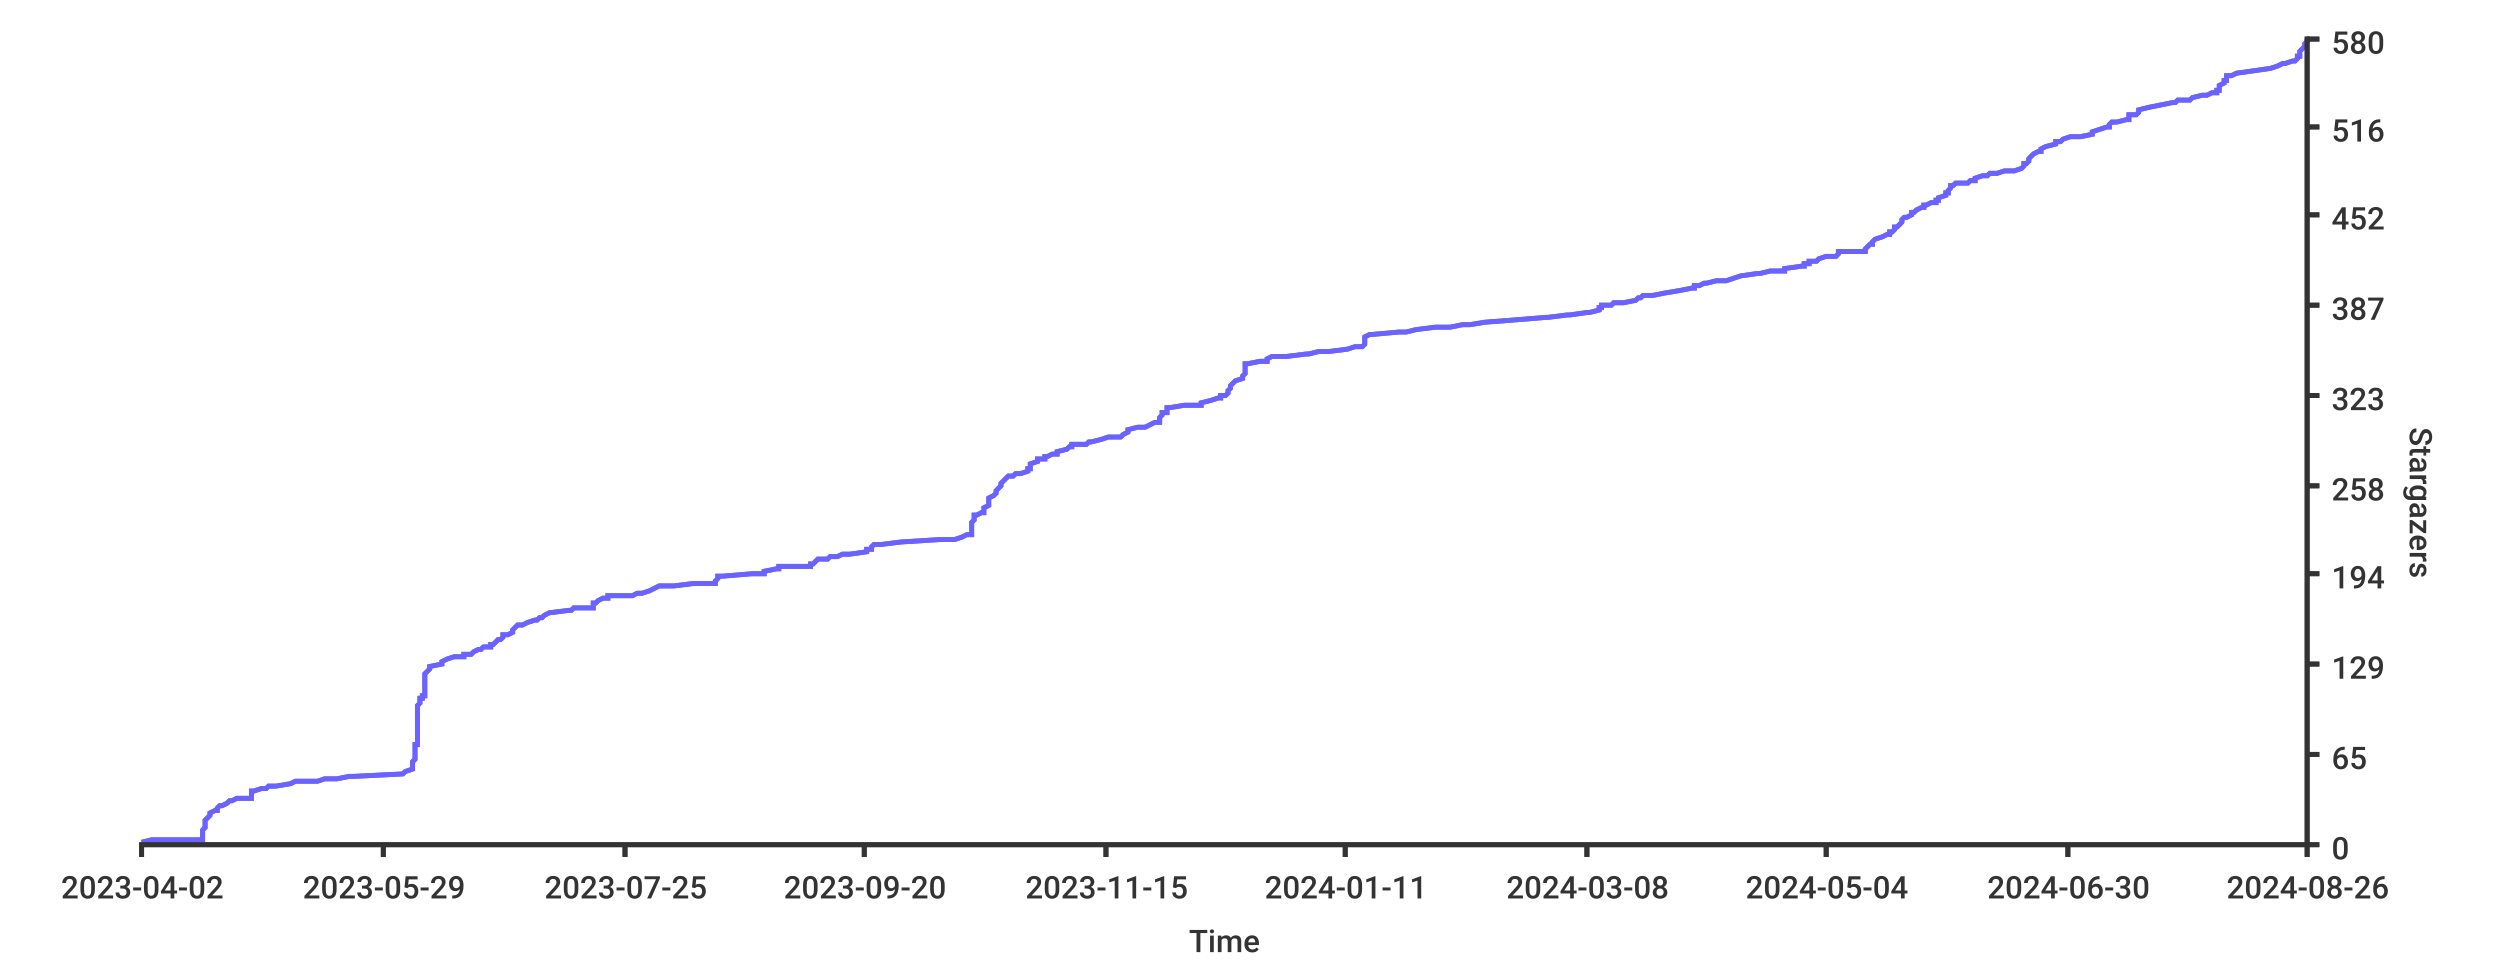
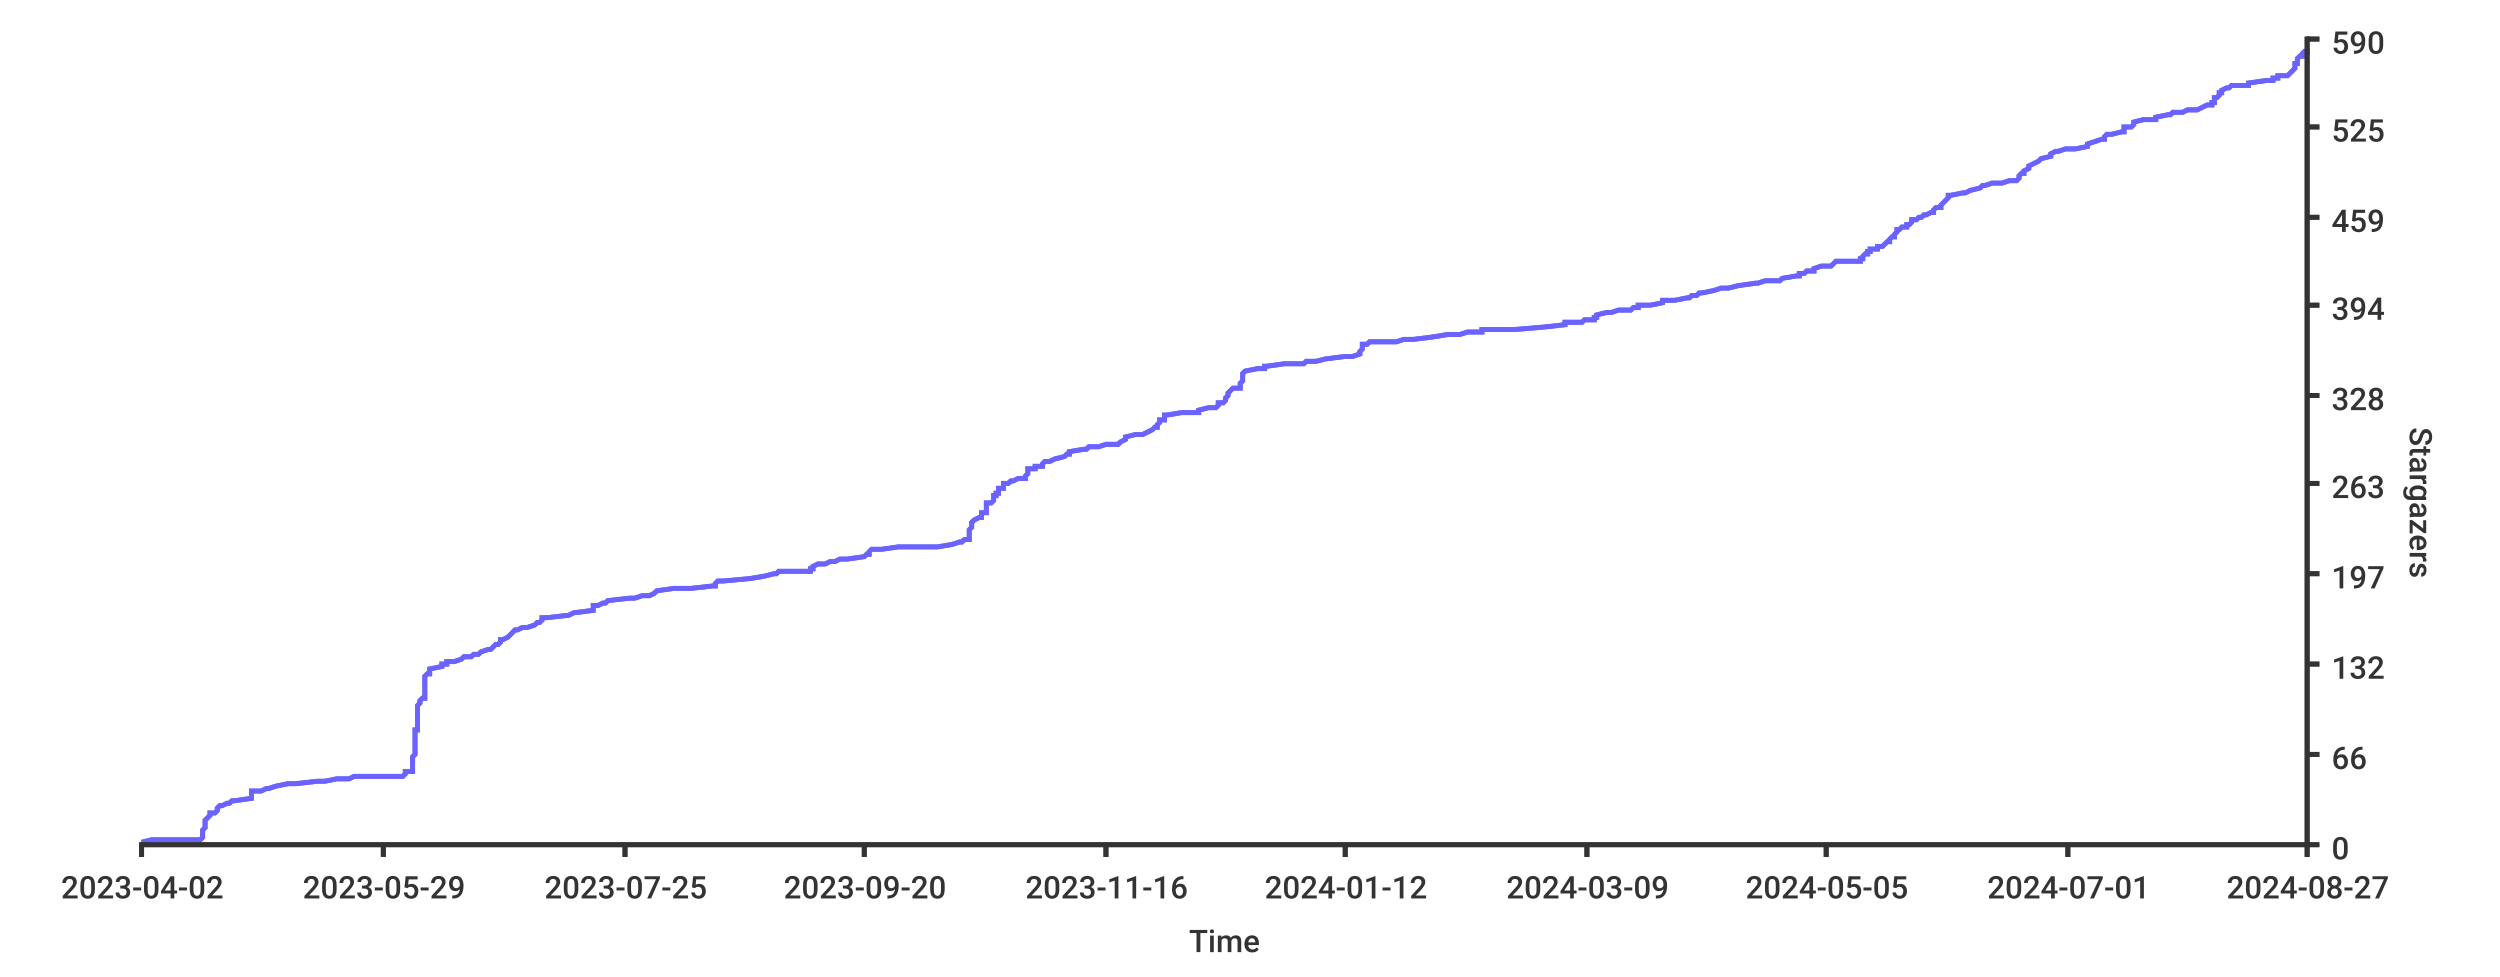
- <svg xmlns="http://www.w3.org/2000/svg" height="400px" width="1024px">
+ <svg xmlns="http://www.w3.org/2000/svg" width="1024px" height="400px">
  <style type="text/css">
path { fill: none; stroke: rgb(51,51,51); }
path.series { stroke: #6b63ff; }
rect.background { fill: rgb(255,255,255); stroke: none; }

text {
	stroke-width: 0;
	stroke: none;
	fill: rgba(51,51,51,1.0);
	font-size: 12.8px;
	font-family: 'Roboto Medium', sans-serif;
}
</style>
-   <rect x="0" y="0" width="1024px" height="400px" class="background" rx="8" />
-   <rect x="0" y="0" width="1024px" height="400px" class="background" rx="8" />
-   <path stroke-width="2" class="series" d="M 58 345 L 62 344 L 83 344 L 83 343 L 83 343 L 83 342 L 83 342 L 83 341 L 83 340 L 83 340 L 84 339 L 84 339 L 84 338 L 84 338 L 84 337 L 84 336 L 84 336 L 85 335 L 85 335 L 86 334 L 86 334 L 86 333 L 88 332 L 89 332 L 89 331 L 89 331 L 90 330 L 91 330 L 93 329 L 94 328 L 95 328 L 97 327 L 103 327 L 103 326 L 103 326 L 103 325 L 103 324 L 104 324 L 107 323 L 109 323 L 110 322 L 113 322 L 119 321 L 121 320 L 130 320 L 133 319 L 138 319 L 143 318 L 145 318 L 165 317 L 166 316 L 166 316 L 169 315 L 169 315 L 169 314 L 169 314 L 169 313 L 169 313 L 169 312 L 170 311 L 170 311 L 170 310 L 170 310 L 170 309 L 170 309 L 170 308 L 170 307 L 170 307 L 170 306 L 170 306 L 170 305 L 171 305 L 171 304 L 171 303 L 171 303 L 171 302 L 171 302 L 171 301 L 171 301 L 171 300 L 171 299 L 171 299 L 171 298 L 171 298 L 171 297 L 171 297 L 171 296 L 171 295 L 171 295 L 171 294 L 171 294 L 171 293 L 171 293 L 171 292 L 171 291 L 171 291 L 171 290 L 171 290 L 171 289 L 171 289 L 172 288 L 172 287 L 172 287 L 172 286 L 173 286 L 173 285 L 174 285 L 174 284 L 174 283 L 174 283 L 174 282 L 174 282 L 174 281 L 174 281 L 174 280 L 174 280 L 174 279 L 174 278 L 174 278 L 174 277 L 174 277 L 174 276 L 174 276 L 175 275 L 176 274 L 176 274 L 176 273 L 176 273 L 181 272 L 181 272 L 181 271 L 183 270 L 183 270 L 186 269 L 190 269 L 190 268 L 193 268 L 194 267 L 196 266 L 197 266 L 198 265 L 201 265 L 201 264 L 202 264 L 203 263 L 204 262 L 205 262 L 206 261 L 206 261 L 206 260 L 208 260 L 210 259 L 210 258 L 210 258 L 211 257 L 211 257 L 212 256 L 214 256 L 216 255 L 219 254 L 220 254 L 221 253 L 222 253 L 223 252 L 223 252 L 225 251 L 233 250 L 234 250 L 235 249 L 243 249 L 243 248 L 243 248 L 243 247 L 244 247 L 245 246 L 247 245 L 249 245 L 249 244 L 259 244 L 261 243 L 263 243 L 266 242 L 268 241 L 268 241 L 270 240 L 276 240 L 284 239 L 293 239 L 293 238 L 294 237 L 294 237 L 294 236 L 296 236 L 308 235 L 313 235 L 313 234 L 318 233 L 319 233 L 319 232 L 332 232 L 332 231 L 333 231 L 334 230 L 335 229 L 339 229 L 340 228 L 343 228 L 345 227 L 348 227 L 355 226 L 355 225 L 357 225 L 357 224 L 357 224 L 358 223 L 361 223 L 369 222 L 385 221 L 391 221 L 394 220 L 394 220 L 396 219 L 398 219 L 398 218 L 398 217 L 398 217 L 398 216 L 398 216 L 398 215 L 398 215 L 398 214 L 398 214 L 399 213 L 399 212 L 399 212 L 399 211 L 400 211 L 402 210 L 403 210 L 403 209 L 403 208 L 403 208 L 405 207 L 405 207 L 405 206 L 405 206 L 405 205 L 405 204 L 405 204 L 407 203 L 407 203 L 408 202 L 408 202 L 408 201 L 409 200 L 409 200 L 410 199 L 410 199 L 410 198 L 410 198 L 411 197 L 412 196 L 412 196 L 413 195 L 415 195 L 416 194 L 418 194 L 421 193 L 421 192 L 422 192 L 422 191 L 422 191 L 422 190 L 422 190 L 425 189 L 425 188 L 428 188 L 428 187 L 429 187 L 431 186 L 433 186 L 433 185 L 437 184 L 437 184 L 438 183 L 439 183 L 439 182 L 445 182 L 446 181 L 447 181 L 451 180 L 454 179 L 459 179 L 460 178 L 460 178 L 462 177 L 462 177 L 462 176 L 466 175 L 469 175 L 471 174 L 471 174 L 473 173 L 475 173 L 475 172 L 475 171 L 475 171 L 476 170 L 476 170 L 476 169 L 478 169 L 478 168 L 478 167 L 479 167 L 485 166 L 492 166 L 492 165 L 492 165 L 496 164 L 499 163 L 500 163 L 500 162 L 502 162 L 503 161 L 503 161 L 503 160 L 504 159 L 504 159 L 504 158 L 504 158 L 505 157 L 505 157 L 506 156 L 509 155 L 509 155 L 509 154 L 509 154 L 510 153 L 510 153 L 510 152 L 510 151 L 510 151 L 510 150 L 510 150 L 510 149 L 511 149 L 516 148 L 519 148 L 519 147 L 521 146 L 527 146 L 535 145 L 536 145 L 540 144 L 544 144 L 552 143 L 555 142 L 558 142 L 559 141 L 559 141 L 559 140 L 559 140 L 559 139 L 559 138 L 559 138 L 561 137 L 562 137 L 573 136 L 576 136 L 580 135 L 588 134 L 594 134 L 599 133 L 602 133 L 608 132 L 608 132 L 621 131 L 633 130 L 634 130 L 642 129 L 643 129 L 650 128 L 651 128 L 655 127 L 655 126 L 656 126 L 656 125 L 660 125 L 661 124 L 665 124 L 670 123 L 671 122 L 672 122 L 673 121 L 677 121 L 682 120 L 682 120 L 688 119 L 693 118 L 694 118 L 694 117 L 696 117 L 698 116 L 699 116 L 703 115 L 707 115 L 710 114 L 713 113 L 713 113 L 720 112 L 721 112 L 725 111 L 731 111 L 731 110 L 738 109 L 739 109 L 739 108 L 741 108 L 741 107 L 744 107 L 745 106 L 748 105 L 752 105 L 753 104 L 753 104 L 753 103 L 764 103 L 764 102 L 765 101 L 765 101 L 766 100 L 767 100 L 767 99 L 767 99 L 768 98 L 771 97 L 771 97 L 773 96 L 774 96 L 774 95 L 775 95 L 776 94 L 776 93 L 777 93 L 778 92 L 778 92 L 779 91 L 779 91 L 779 90 L 780 89 L 781 89 L 783 88 L 783 88 L 783 87 L 784 87 L 785 86 L 787 85 L 788 85 L 788 84 L 789 84 L 791 83 L 793 83 L 793 82 L 794 82 L 794 81 L 797 80 L 797 80 L 797 79 L 798 79 L 798 78 L 798 78 L 799 77 L 799 76 L 800 76 L 801 75 L 806 75 L 807 74 L 809 74 L 809 73 L 812 72 L 814 72 L 815 71 L 818 71 L 821 70 L 825 70 L 828 69 L 829 68 L 829 68 L 829 67 L 830 67 L 831 66 L 831 66 L 831 65 L 832 64 L 832 64 L 833 63 L 833 63 L 835 62 L 836 62 L 836 61 L 838 60 L 838 60 L 842 59 L 842 59 L 842 58 L 844 58 L 845 57 L 848 56 L 852 56 L 857 55 L 857 55 L 857 54 L 857 54 L 860 53 L 863 52 L 864 52 L 864 51 L 864 51 L 865 50 L 867 50 L 871 49 L 872 49 L 872 48 L 872 47 L 875 47 L 876 46 L 876 46 L 876 45 L 876 45 L 880 44 L 885 43 L 885 43 L 890 42 L 891 42 L 892 41 L 897 41 L 898 40 L 902 39 L 904 39 L 906 38 L 908 38 L 908 37 L 909 37 L 909 36 L 909 35 L 909 35 L 911 34 L 911 34 L 911 33 L 912 33 L 912 32 L 912 31 L 914 31 L 916 30 L 916 30 L 923 29 L 923 29 L 930 28 L 933 27 L 933 27 L 935 26 L 936 26 L 939 25 L 940 25 L 941 24 L 941 23 L 942 23 L 942 22 L 942 22 L 942 21 L 942 21 L 943 20 L 944 19 L 944 19 L 944 18 L 944 18 L 945 17 L 945 17 L 945 16" />
-   <path stroke-width="2" class="series" d="M 58 345 L 62 344 L 83 344 L 83 343 L 83 343 L 83 342 L 83 342 L 83 341 L 83 340 L 83 340 L 84 339 L 84 339 L 84 338 L 84 338 L 84 337 L 84 336 L 84 336 L 85 335 L 85 335 L 86 334 L 86 334 L 86 333 L 88 332 L 89 332 L 89 331 L 89 331 L 90 330 L 91 330 L 93 329 L 94 328 L 95 328 L 97 327 L 103 327 L 103 326 L 103 326 L 103 325 L 103 324 L 104 324 L 107 323 L 109 323 L 110 322 L 113 322 L 119 321 L 121 320 L 130 320 L 133 319 L 138 319 L 143 318 L 145 318 L 165 317 L 166 316 L 166 316 L 169 315 L 169 315 L 169 314 L 169 314 L 169 313 L 169 313 L 169 312 L 170 311 L 170 311 L 170 310 L 170 310 L 170 309 L 170 309 L 170 308 L 170 307 L 170 307 L 170 306 L 170 306 L 170 305 L 171 305 L 171 304 L 171 303 L 171 303 L 171 302 L 171 302 L 171 301 L 171 301 L 171 300 L 171 299 L 171 299 L 171 298 L 171 298 L 171 297 L 171 297 L 171 296 L 171 295 L 171 295 L 171 294 L 171 294 L 171 293 L 171 293 L 171 292 L 171 291 L 171 291 L 171 290 L 171 290 L 171 289 L 171 289 L 172 288 L 172 287 L 172 287 L 172 286 L 173 286 L 173 285 L 174 285 L 174 284 L 174 283 L 174 283 L 174 282 L 174 282 L 174 281 L 174 281 L 174 280 L 174 280 L 174 279 L 174 278 L 174 278 L 174 277 L 174 277 L 174 276 L 174 276 L 175 275 L 176 274 L 176 274 L 176 273 L 176 273 L 181 272 L 181 272 L 181 271 L 183 270 L 183 270 L 186 269 L 190 269 L 190 268 L 193 268 L 194 267 L 196 266 L 197 266 L 198 265 L 201 265 L 201 264 L 202 264 L 203 263 L 204 262 L 205 262 L 206 261 L 206 261 L 206 260 L 208 260 L 210 259 L 210 258 L 210 258 L 211 257 L 211 257 L 212 256 L 214 256 L 216 255 L 219 254 L 220 254 L 221 253 L 222 253 L 223 252 L 223 252 L 225 251 L 233 250 L 234 250 L 235 249 L 243 249 L 243 248 L 243 248 L 243 247 L 244 247 L 245 246 L 247 245 L 249 245 L 249 244 L 259 244 L 261 243 L 263 243 L 266 242 L 268 241 L 268 241 L 270 240 L 276 240 L 284 239 L 293 239 L 293 238 L 294 237 L 294 237 L 294 236 L 296 236 L 308 235 L 313 235 L 313 234 L 318 233 L 319 233 L 319 232 L 332 232 L 332 231 L 333 231 L 334 230 L 335 229 L 339 229 L 340 228 L 343 228 L 345 227 L 348 227 L 355 226 L 355 225 L 357 225 L 357 224 L 357 224 L 358 223 L 361 223 L 369 222 L 385 221 L 391 221 L 394 220 L 394 220 L 396 219 L 398 219 L 398 218 L 398 217 L 398 217 L 398 216 L 398 216 L 398 215 L 398 215 L 398 214 L 398 214 L 399 213 L 399 212 L 399 212 L 399 211 L 400 211 L 402 210 L 403 210 L 403 209 L 403 208 L 403 208 L 405 207 L 405 207 L 405 206 L 405 206 L 405 205 L 405 204 L 405 204 L 407 203 L 407 203 L 408 202 L 408 202 L 408 201 L 409 200 L 409 200 L 410 199 L 410 199 L 410 198 L 410 198 L 411 197 L 412 196 L 412 196 L 413 195 L 415 195 L 416 194 L 418 194 L 421 193 L 421 192 L 422 192 L 422 191 L 422 191 L 422 190 L 422 190 L 425 189 L 425 188 L 428 188 L 428 187 L 429 187 L 431 186 L 433 186 L 433 185 L 437 184 L 437 184 L 438 183 L 439 183 L 439 182 L 445 182 L 446 181 L 447 181 L 451 180 L 454 179 L 459 179 L 460 178 L 460 178 L 462 177 L 462 177 L 462 176 L 466 175 L 469 175 L 471 174 L 471 174 L 473 173 L 475 173 L 475 172 L 475 171 L 475 171 L 476 170 L 476 170 L 476 169 L 478 169 L 478 168 L 478 167 L 479 167 L 485 166 L 492 166 L 492 165 L 492 165 L 496 164 L 499 163 L 500 163 L 500 162 L 502 162 L 503 161 L 503 161 L 503 160 L 504 159 L 504 159 L 504 158 L 504 158 L 505 157 L 505 157 L 506 156 L 509 155 L 509 155 L 509 154 L 509 154 L 510 153 L 510 153 L 510 152 L 510 151 L 510 151 L 510 150 L 510 150 L 510 149 L 511 149 L 516 148 L 519 148 L 519 147 L 521 146 L 527 146 L 535 145 L 536 145 L 540 144 L 544 144 L 552 143 L 555 142 L 558 142 L 559 141 L 559 141 L 559 140 L 559 140 L 559 139 L 559 138 L 559 138 L 561 137 L 562 137 L 573 136 L 576 136 L 580 135 L 588 134 L 594 134 L 599 133 L 602 133 L 608 132 L 608 132 L 621 131 L 633 130 L 634 130 L 642 129 L 643 129 L 650 128 L 651 128 L 655 127 L 655 126 L 656 126 L 656 125 L 660 125 L 661 124 L 665 124 L 670 123 L 671 122 L 672 122 L 673 121 L 677 121 L 682 120 L 682 120 L 688 119 L 693 118 L 694 118 L 694 117 L 696 117 L 698 116 L 699 116 L 703 115 L 707 115 L 710 114 L 713 113 L 713 113 L 720 112 L 721 112 L 725 111 L 731 111 L 731 110 L 738 109 L 739 109 L 739 108 L 741 108 L 741 107 L 744 107 L 745 106 L 748 105 L 752 105 L 753 104 L 753 104 L 753 103 L 764 103 L 764 102 L 765 101 L 765 101 L 766 100 L 767 100 L 767 99 L 767 99 L 768 98 L 771 97 L 771 97 L 773 96 L 774 96 L 774 95 L 775 95 L 776 94 L 776 93 L 777 93 L 778 92 L 778 92 L 779 91 L 779 91 L 779 90 L 780 89 L 781 89 L 783 88 L 783 88 L 783 87 L 784 87 L 785 86 L 787 85 L 788 85 L 788 84 L 789 84 L 791 83 L 793 83 L 793 82 L 794 82 L 794 81 L 797 80 L 797 80 L 797 79 L 798 79 L 798 78 L 798 78 L 799 77 L 799 76 L 800 76 L 801 75 L 806 75 L 807 74 L 809 74 L 809 73 L 812 72 L 814 72 L 815 71 L 818 71 L 821 70 L 825 70 L 828 69 L 829 68 L 829 68 L 829 67 L 830 67 L 831 66 L 831 66 L 831 65 L 832 64 L 832 64 L 833 63 L 833 63 L 835 62 L 836 62 L 836 61 L 838 60 L 838 60 L 842 59 L 842 59 L 842 58 L 844 58 L 845 57 L 848 56 L 852 56 L 857 55 L 857 55 L 857 54 L 857 54 L 860 53 L 863 52 L 864 52 L 864 51 L 864 51 L 865 50 L 867 50 L 871 49 L 872 49 L 872 48 L 872 47 L 875 47 L 876 46 L 876 46 L 876 45 L 876 45 L 880 44 L 885 43 L 885 43 L 890 42 L 891 42 L 892 41 L 897 41 L 898 40 L 902 39 L 904 39 L 906 38 L 908 38 L 908 37 L 909 37 L 909 36 L 909 35 L 909 35 L 911 34 L 911 34 L 911 33 L 912 33 L 912 32 L 912 31 L 914 31 L 916 30 L 916 30 L 923 29 L 923 29 L 930 28 L 933 27 L 933 27 L 935 26 L 936 26 L 939 25 L 940 25 L 941 24 L 941 23 L 942 23 L 942 22 L 942 22 L 942 21 L 942 21 L 943 20 L 944 19 L 944 19 L 944 18 L 944 18 L 945 17 L 945 17 L 945 16" />
+   <rect y="0" width="1024px" height="400px" class="background" rx="8" x="0" />
+   <rect width="1024px" height="400px" class="background" rx="8" x="0" y="0" />
+   <path stroke-width="2" class="series" d="M 58 345 L 62 344 L 82 344 L 83 343 L 83 343 L 83 342 L 83 342 L 83 341 L 83 340 L 83 340 L 84 339 L 84 339 L 84 338 L 84 338 L 84 337 L 84 337 L 84 336 L 85 335 L 85 335 L 86 334 L 86 334 L 86 333 L 88 333 L 89 332 L 89 332 L 89 331 L 90 330 L 91 330 L 93 329 L 94 329 L 95 328 L 96 328 L 103 327 L 103 326 L 103 326 L 103 325 L 103 325 L 103 324 L 107 324 L 109 323 L 110 323 L 113 322 L 118 321 L 121 321 L 130 320 L 133 320 L 138 319 L 143 319 L 145 318 L 165 318 L 166 317 L 166 316 L 169 316 L 169 315 L 169 315 L 169 314 L 169 314 L 169 313 L 169 313 L 169 312 L 169 311 L 169 311 L 169 310 L 169 310 L 170 309 L 170 309 L 170 308 L 170 307 L 170 307 L 170 306 L 170 306 L 170 305 L 170 305 L 170 304 L 170 304 L 170 303 L 170 302 L 170 302 L 170 301 L 170 301 L 170 300 L 170 300 L 170 299 L 171 299 L 171 298 L 171 297 L 171 297 L 171 296 L 171 296 L 171 295 L 171 295 L 171 294 L 171 293 L 171 293 L 171 292 L 171 292 L 171 291 L 171 291 L 171 290 L 171 290 L 171 289 L 172 288 L 172 288 L 172 287 L 172 287 L 173 286 L 174 286 L 174 285 L 174 285 L 174 284 L 174 283 L 174 283 L 174 282 L 174 282 L 174 281 L 174 281 L 174 280 L 174 280 L 174 279 L 174 278 L 174 278 L 174 277 L 174 277 L 175 276 L 176 276 L 176 275 L 176 274 L 176 274 L 181 273 L 181 273 L 181 272 L 183 272 L 183 271 L 186 271 L 189 270 L 190 269 L 193 269 L 194 268 L 196 268 L 197 267 L 197 267 L 200 266 L 201 266 L 202 265 L 203 264 L 204 264 L 205 263 L 205 263 L 205 262 L 206 262 L 208 261 L 209 260 L 209 260 L 210 259 L 210 259 L 211 258 L 212 258 L 214 257 L 216 257 L 219 256 L 220 255 L 221 255 L 222 254 L 222 254 L 222 253 L 224 253 L 233 252 L 233 252 L 235 251 L 243 250 L 243 250 L 243 249 L 243 249 L 243 248 L 245 248 L 247 247 L 248 247 L 249 246 L 258 245 L 260 245 L 263 244 L 266 244 L 268 243 L 268 243 L 269 242 L 276 241 L 283 241 L 292 240 L 293 240 L 293 239 L 293 239 L 294 238 L 296 238 L 307 237 L 313 236 L 313 236 L 317 235 L 318 235 L 319 234 L 332 234 L 332 233 L 333 233 L 333 232 L 335 231 L 338 231 L 340 230 L 342 230 L 344 229 L 347 229 L 354 228 L 355 227 L 356 227 L 356 226 L 356 226 L 357 225 L 361 225 L 368 224 L 384 224 L 390 223 L 393 222 L 394 222 L 395 221 L 397 221 L 397 220 L 397 220 L 397 219 L 397 219 L 397 218 L 397 217 L 397 217 L 398 216 L 398 216 L 398 215 L 398 215 L 398 214 L 398 214 L 399 213 L 401 212 L 402 212 L 402 211 L 402 211 L 402 210 L 404 210 L 404 209 L 404 208 L 404 208 L 404 207 L 404 207 L 404 206 L 406 206 L 407 205 L 407 205 L 407 204 L 407 203 L 408 203 L 408 202 L 409 202 L 409 201 L 409 201 L 409 200 L 411 200 L 411 199 L 411 198 L 413 198 L 414 197 L 415 197 L 417 196 L 420 196 L 420 195 L 421 194 L 421 194 L 421 193 L 421 193 L 421 192 L 424 192 L 424 191 L 427 191 L 427 190 L 428 189 L 430 189 L 432 188 L 432 188 L 436 187 L 436 187 L 437 186 L 438 186 L 438 185 L 444 184 L 445 184 L 446 183 L 450 183 L 453 182 L 458 182 L 459 181 L 459 181 L 461 180 L 461 179 L 461 179 L 465 178 L 468 178 L 470 177 L 470 177 L 472 176 L 473 175 L 474 175 L 474 174 L 474 174 L 475 173 L 475 173 L 475 172 L 477 172 L 477 171 L 477 170 L 478 170 L 484 169 L 491 169 L 491 168 L 491 168 L 495 167 L 498 167 L 499 166 L 499 165 L 501 165 L 502 164 L 502 164 L 502 163 L 502 163 L 503 162 L 503 161 L 503 161 L 504 160 L 504 160 L 505 159 L 508 159 L 508 158 L 508 158 L 508 157 L 509 156 L 509 156 L 509 155 L 509 155 L 509 154 L 509 154 L 509 153 L 509 153 L 510 152 L 515 151 L 518 151 L 518 150 L 519 150 L 526 149 L 534 149 L 535 148 L 539 148 L 543 147 L 551 146 L 554 146 L 557 145 L 557 145 L 557 144 L 557 144 L 558 143 L 558 142 L 558 142 L 558 141 L 560 141 L 561 140 L 572 140 L 575 139 L 579 139 L 587 138 L 593 137 L 598 137 L 601 136 L 607 136 L 607 135 L 620 135 L 632 134 L 632 134 L 641 133 L 641 132 L 648 132 L 649 131 L 653 131 L 653 130 L 654 130 L 654 129 L 658 128 L 660 128 L 663 127 L 668 127 L 669 126 L 671 126 L 671 125 L 676 125 L 681 124 L 681 123 L 686 123 L 691 122 L 692 122 L 693 121 L 695 121 L 696 120 L 697 120 L 702 119 L 705 118 L 708 118 L 712 117 L 712 117 L 719 116 L 720 116 L 723 115 L 729 115 L 730 114 L 736 113 L 737 113 L 737 112 L 739 112 L 740 111 L 743 111 L 743 110 L 746 109 L 750 109 L 751 108 L 751 108 L 752 107 L 762 107 L 762 106 L 763 106 L 763 105 L 764 104 L 765 104 L 765 103 L 766 103 L 766 102 L 769 102 L 769 101 L 771 101 L 772 100 L 773 99 L 774 99 L 774 98 L 774 98 L 775 97 L 776 97 L 776 96 L 777 95 L 777 95 L 777 94 L 778 94 L 779 93 L 781 93 L 781 92 L 782 92 L 783 91 L 783 90 L 785 90 L 786 89 L 787 89 L 788 88 L 789 88 L 791 87 L 792 87 L 792 86 L 793 85 L 795 85 L 795 84 L 795 84 L 796 83 L 796 83 L 797 82 L 797 82 L 798 81 L 798 80 L 799 80 L 804 79 L 805 79 L 807 78 L 807 78 L 811 77 L 812 76 L 813 76 L 816 75 L 820 75 L 823 74 L 826 74 L 827 73 L 827 73 L 827 72 L 828 71 L 829 71 L 829 70 L 829 70 L 831 69 L 831 69 L 831 68 L 831 68 L 833 67 L 835 66 L 835 66 L 836 65 L 836 65 L 840 64 L 840 64 L 840 63 L 842 62 L 843 62 L 846 61 L 850 61 L 855 60 L 855 60 L 855 59 L 855 59 L 858 58 L 861 57 L 862 57 L 862 56 L 862 56 L 863 55 L 865 55 L 869 54 L 870 54 L 870 53 L 870 52 L 873 52 L 874 51 L 874 51 L 874 50 L 874 50 L 878 49 L 883 49 L 883 48 L 888 47 L 889 47 L 890 46 L 894 46 L 896 45 L 900 45 L 902 44 L 904 43 L 906 43 L 906 42 L 907 42 L 907 41 L 907 41 L 907 40 L 908 40 L 909 39 L 909 38 L 910 38 L 910 37 L 910 37 L 912 36 L 913 36 L 914 35 L 921 35 L 921 34 L 928 33 L 931 33 L 931 32 L 933 32 L 933 31 L 937 31 L 938 30 L 939 29 L 939 29 L 940 28 L 940 28 L 940 27 L 940 27 L 940 26 L 941 26 L 941 25 L 941 24 L 941 24 L 942 23 L 943 23 L 943 22 L 943 22 L 944 21 L 945 21 L 945 20" />
+   <path stroke-width="2" class="series" d="M 58 345 L 62 344 L 82 344 L 83 343 L 83 343 L 83 342 L 83 342 L 83 341 L 83 340 L 83 340 L 84 339 L 84 339 L 84 338 L 84 338 L 84 337 L 84 337 L 84 336 L 85 335 L 85 335 L 86 334 L 86 334 L 86 333 L 88 333 L 89 332 L 89 332 L 89 331 L 90 330 L 91 330 L 93 329 L 94 329 L 95 328 L 96 328 L 103 327 L 103 326 L 103 326 L 103 325 L 103 325 L 103 324 L 107 324 L 109 323 L 110 323 L 113 322 L 118 321 L 121 321 L 130 320 L 133 320 L 138 319 L 143 319 L 145 318 L 165 318 L 166 317 L 166 316 L 169 316 L 169 315 L 169 315 L 169 314 L 169 314 L 169 313 L 169 313 L 169 312 L 169 311 L 169 311 L 169 310 L 169 310 L 170 309 L 170 309 L 170 308 L 170 307 L 170 307 L 170 306 L 170 306 L 170 305 L 170 305 L 170 304 L 170 304 L 170 303 L 170 302 L 170 302 L 170 301 L 170 301 L 170 300 L 170 300 L 170 299 L 171 299 L 171 298 L 171 297 L 171 297 L 171 296 L 171 296 L 171 295 L 171 295 L 171 294 L 171 293 L 171 293 L 171 292 L 171 292 L 171 291 L 171 291 L 171 290 L 171 290 L 171 289 L 172 288 L 172 288 L 172 287 L 172 287 L 173 286 L 174 286 L 174 285 L 174 285 L 174 284 L 174 283 L 174 283 L 174 282 L 174 282 L 174 281 L 174 281 L 174 280 L 174 280 L 174 279 L 174 278 L 174 278 L 174 277 L 174 277 L 175 276 L 176 276 L 176 275 L 176 274 L 176 274 L 181 273 L 181 273 L 181 272 L 183 272 L 183 271 L 186 271 L 189 270 L 190 269 L 193 269 L 194 268 L 196 268 L 197 267 L 197 267 L 200 266 L 201 266 L 202 265 L 203 264 L 204 264 L 205 263 L 205 263 L 205 262 L 206 262 L 208 261 L 209 260 L 209 260 L 210 259 L 210 259 L 211 258 L 212 258 L 214 257 L 216 257 L 219 256 L 220 255 L 221 255 L 222 254 L 222 254 L 222 253 L 224 253 L 233 252 L 233 252 L 235 251 L 243 250 L 243 250 L 243 249 L 243 249 L 243 248 L 245 248 L 247 247 L 248 247 L 249 246 L 258 245 L 260 245 L 263 244 L 266 244 L 268 243 L 268 243 L 269 242 L 276 241 L 283 241 L 292 240 L 293 240 L 293 239 L 293 239 L 294 238 L 296 238 L 307 237 L 313 236 L 313 236 L 317 235 L 318 235 L 319 234 L 332 234 L 332 233 L 333 233 L 333 232 L 335 231 L 338 231 L 340 230 L 342 230 L 344 229 L 347 229 L 354 228 L 355 227 L 356 227 L 356 226 L 356 226 L 357 225 L 361 225 L 368 224 L 384 224 L 390 223 L 393 222 L 394 222 L 395 221 L 397 221 L 397 220 L 397 220 L 397 219 L 397 219 L 397 218 L 397 217 L 397 217 L 398 216 L 398 216 L 398 215 L 398 215 L 398 214 L 398 214 L 399 213 L 401 212 L 402 212 L 402 211 L 402 211 L 402 210 L 404 210 L 404 209 L 404 208 L 404 208 L 404 207 L 404 207 L 404 206 L 406 206 L 407 205 L 407 205 L 407 204 L 407 203 L 408 203 L 408 202 L 409 202 L 409 201 L 409 201 L 409 200 L 411 200 L 411 199 L 411 198 L 413 198 L 414 197 L 415 197 L 417 196 L 420 196 L 420 195 L 421 194 L 421 194 L 421 193 L 421 193 L 421 192 L 424 192 L 424 191 L 427 191 L 427 190 L 428 189 L 430 189 L 432 188 L 432 188 L 436 187 L 436 187 L 437 186 L 438 186 L 438 185 L 444 184 L 445 184 L 446 183 L 450 183 L 453 182 L 458 182 L 459 181 L 459 181 L 461 180 L 461 179 L 461 179 L 465 178 L 468 178 L 470 177 L 470 177 L 472 176 L 473 175 L 474 175 L 474 174 L 474 174 L 475 173 L 475 173 L 475 172 L 477 172 L 477 171 L 477 170 L 478 170 L 484 169 L 491 169 L 491 168 L 491 168 L 495 167 L 498 167 L 499 166 L 499 165 L 501 165 L 502 164 L 502 164 L 502 163 L 502 163 L 503 162 L 503 161 L 503 161 L 504 160 L 504 160 L 505 159 L 508 159 L 508 158 L 508 158 L 508 157 L 509 156 L 509 156 L 509 155 L 509 155 L 509 154 L 509 154 L 509 153 L 509 153 L 510 152 L 515 151 L 518 151 L 518 150 L 519 150 L 526 149 L 534 149 L 535 148 L 539 148 L 543 147 L 551 146 L 554 146 L 557 145 L 557 145 L 557 144 L 557 144 L 558 143 L 558 142 L 558 142 L 558 141 L 560 141 L 561 140 L 572 140 L 575 139 L 579 139 L 587 138 L 593 137 L 598 137 L 601 136 L 607 136 L 607 135 L 620 135 L 632 134 L 632 134 L 641 133 L 641 132 L 648 132 L 649 131 L 653 131 L 653 130 L 654 130 L 654 129 L 658 128 L 660 128 L 663 127 L 668 127 L 669 126 L 671 126 L 671 125 L 676 125 L 681 124 L 681 123 L 686 123 L 691 122 L 692 122 L 693 121 L 695 121 L 696 120 L 697 120 L 702 119 L 705 118 L 708 118 L 712 117 L 712 117 L 719 116 L 720 116 L 723 115 L 729 115 L 730 114 L 736 113 L 737 113 L 737 112 L 739 112 L 740 111 L 743 111 L 743 110 L 746 109 L 750 109 L 751 108 L 751 108 L 752 107 L 762 107 L 762 106 L 763 106 L 763 105 L 764 104 L 765 104 L 765 103 L 766 103 L 766 102 L 769 102 L 769 101 L 771 101 L 772 100 L 773 99 L 774 99 L 774 98 L 774 98 L 775 97 L 776 97 L 776 96 L 777 95 L 777 95 L 777 94 L 778 94 L 779 93 L 781 93 L 781 92 L 782 92 L 783 91 L 783 90 L 785 90 L 786 89 L 787 89 L 788 88 L 789 88 L 791 87 L 792 87 L 792 86 L 793 85 L 795 85 L 795 84 L 795 84 L 796 83 L 796 83 L 797 82 L 797 82 L 798 81 L 798 80 L 799 80 L 804 79 L 805 79 L 807 78 L 807 78 L 811 77 L 812 76 L 813 76 L 816 75 L 820 75 L 823 74 L 826 74 L 827 73 L 827 73 L 827 72 L 828 71 L 829 71 L 829 70 L 829 70 L 831 69 L 831 69 L 831 68 L 831 68 L 833 67 L 835 66 L 835 66 L 836 65 L 836 65 L 840 64 L 840 64 L 840 63 L 842 62 L 843 62 L 846 61 L 850 61 L 855 60 L 855 60 L 855 59 L 855 59 L 858 58 L 861 57 L 862 57 L 862 56 L 862 56 L 863 55 L 865 55 L 869 54 L 870 54 L 870 53 L 870 52 L 873 52 L 874 51 L 874 51 L 874 50 L 874 50 L 878 49 L 883 49 L 883 48 L 888 47 L 889 47 L 890 46 L 894 46 L 896 45 L 900 45 L 902 44 L 904 43 L 906 43 L 906 42 L 907 42 L 907 41 L 907 41 L 907 40 L 908 40 L 909 39 L 909 38 L 910 38 L 910 37 L 910 37 L 912 36 L 913 36 L 914 35 L 921 35 L 921 34 L 928 33 L 931 33 L 931 32 L 933 32 L 933 31 L 937 31 L 938 30 L 939 29 L 939 29 L 940 28 L 940 28 L 940 27 L 940 27 L 940 26 L 941 26 L 941 25 L 941 24 L 941 24 L 942 23 L 943 23 L 943 22 L 943 22 L 944 21 L 945 21 L 945 20" />
  <path stroke-width="2" d="M 945 346 L 945 15" />
  <path stroke-width="2" d="M 945 346 L 945 15" />
  <path stroke-width="2" d="M 945 346 L 950 346" />
-   <path stroke-width="2" d="M 945 346 L 950 346" />
+   <path d="M 945 346 L 950 346" stroke-width="2" />
  <text x="955" y="352">0</text>
  <path stroke-width="2" d="M 945 309 L 950 309" />
-   <path d="M 945 309 L 950 309" stroke-width="2" />
-   <text x="955" y="315">65</text>
+   <path stroke-width="2" d="M 945 309 L 950 309" />
+   <text x="955" y="315">66</text>
  <path stroke-width="2" d="M 945 272 L 950 272" />
  <path stroke-width="2" d="M 945 272 L 950 272" />
-   <text y="278" x="955">129</text>
+   <text x="955" y="278">132</text>
  <path stroke-width="2" d="M 945 235 L 950 235" />
  <path stroke-width="2" d="M 945 235 L 950 235" />
-   <text y="241" x="955">194</text>
-   <path stroke-width="2" d="M 945 199 L 950 199" />
-   <path stroke-width="2" d="M 945 199 L 950 199" />
-   <text x="955" y="205">258</text>
+   <text y="241" x="955">197</text>
+   <path stroke-width="2" d="M 945 198 L 950 198" />
+   <path stroke-width="2" d="M 945 198 L 950 198" />
+   <text x="955" y="204">263</text>
  <path stroke-width="2" d="M 945 162 L 950 162" />
  <path stroke-width="2" d="M 945 162 L 950 162" />
-   <text x="955" y="168">323</text>
+   <text x="955" y="168">328</text>
+   <path stroke-width="2" d="M 945 125 L 950 125" />
  <path d="M 945 125 L 950 125" stroke-width="2" />
-   <path stroke-width="2" d="M 945 125 L 950 125" />
-   <text y="131" x="955">387</text>
-   <path stroke-width="2" d="M 945 88 L 950 88" />
-   <path stroke-width="2" d="M 945 88 L 950 88" />
-   <text x="955" y="94">452</text>
+   <text x="955" y="131">394</text>
+   <path stroke-width="2" d="M 945 89 L 950 89" />
+   <path d="M 945 89 L 950 89" stroke-width="2" />
+   <text x="955" y="95">459</text>
  <path stroke-width="2" d="M 945 52 L 950 52" />
  <path stroke-width="2" d="M 945 52 L 950 52" />
-   <text x="955" y="58">516</text>
-   <path d="M 945 16 L 950 16" stroke-width="2" />
+   <text x="955" y="58">525</text>
  <path stroke-width="2" d="M 945 16 L 950 16" />
-   <text x="955" y="22">580</text>
+   <path stroke-width="2" d="M 945 16 L 950 16" />
+   <text y="22" x="955">590</text>
  <text x="987" y="175" transform="rotate(90.00,987,175)">Stargazers</text>
-   <path d="M 57 346 L 945 346" stroke-width="2" />
-   <path d="M 57 346 L 945 346" stroke-width="2" />
+   <path stroke-width="2" d="M 57 346 L 945 346" />
+   <path stroke-width="2" d="M 57 346 L 945 346" />
  <path stroke-width="2" d="M 58 346 L 58 351" />
  <path stroke-width="2" d="M 58 346 L 58 351" />
  <text x="25" y="368">2023-04-02</text>
-   <path stroke-width="2" d="M 157 346 L 157 351" />
+   <path d="M 157 346 L 157 351" stroke-width="2" />
  <path stroke-width="2" d="M 157 346 L 157 351" />
  <text x="124" y="368">2023-05-29</text>
  <path stroke-width="2" d="M 256 346 L 256 351" />
  <path stroke-width="2" d="M 256 346 L 256 351" />
  <text x="223" y="368">2023-07-25</text>
+   <path stroke-width="2" d="M 354 346 L 354 351" />
  <path d="M 354 346 L 354 351" stroke-width="2" />
-   <path stroke-width="2" d="M 354 346 L 354 351" />
  <text x="321" y="368">2023-09-20</text>
  <path stroke-width="2" d="M 453 346 L 453 351" />
  <path stroke-width="2" d="M 453 346 L 453 351" />
-   <text x="420" y="368">2023-11-15</text>
+   <text y="368" x="420">2023-11-16</text>
  <path stroke-width="2" d="M 551 346 L 551 351" />
  <path stroke-width="2" d="M 551 346 L 551 351" />
-   <text x="518" y="368">2024-01-11</text>
+   <text x="518" y="368">2024-01-12</text>
  <path stroke-width="2" d="M 650 346 L 650 351" />
-   <path stroke-width="2" d="M 650 346 L 650 351" />
-   <text x="617" y="368">2024-03-08</text>
+   <path d="M 650 346 L 650 351" stroke-width="2" />
+   <text x="617" y="368">2024-03-09</text>
  <path stroke-width="2" d="M 748 346 L 748 351" />
  <path stroke-width="2" d="M 748 346 L 748 351" />
-   <text x="715" y="368">2024-05-04</text>
+   <text x="715" y="368">2024-05-05</text>
+   <path d="M 847 346 L 847 351" stroke-width="2" />
  <path stroke-width="2" d="M 847 346 L 847 351" />
-   <path stroke-width="2" d="M 847 346 L 847 351" />
-   <text x="814" y="368">2024-06-30</text>
+   <text x="814" y="368">2024-07-01</text>
+   <path d="M 945 346 L 945 351" stroke-width="2" />
  <path stroke-width="2" d="M 945 346 L 945 351" />
-   <path stroke-width="2" d="M 945 346 L 945 351" />
-   <text x="912" y="368">2024-08-26</text>
+   <text x="912" y="368">2024-08-27</text>
  <text x="487" y="390">Time</text>
</svg>
